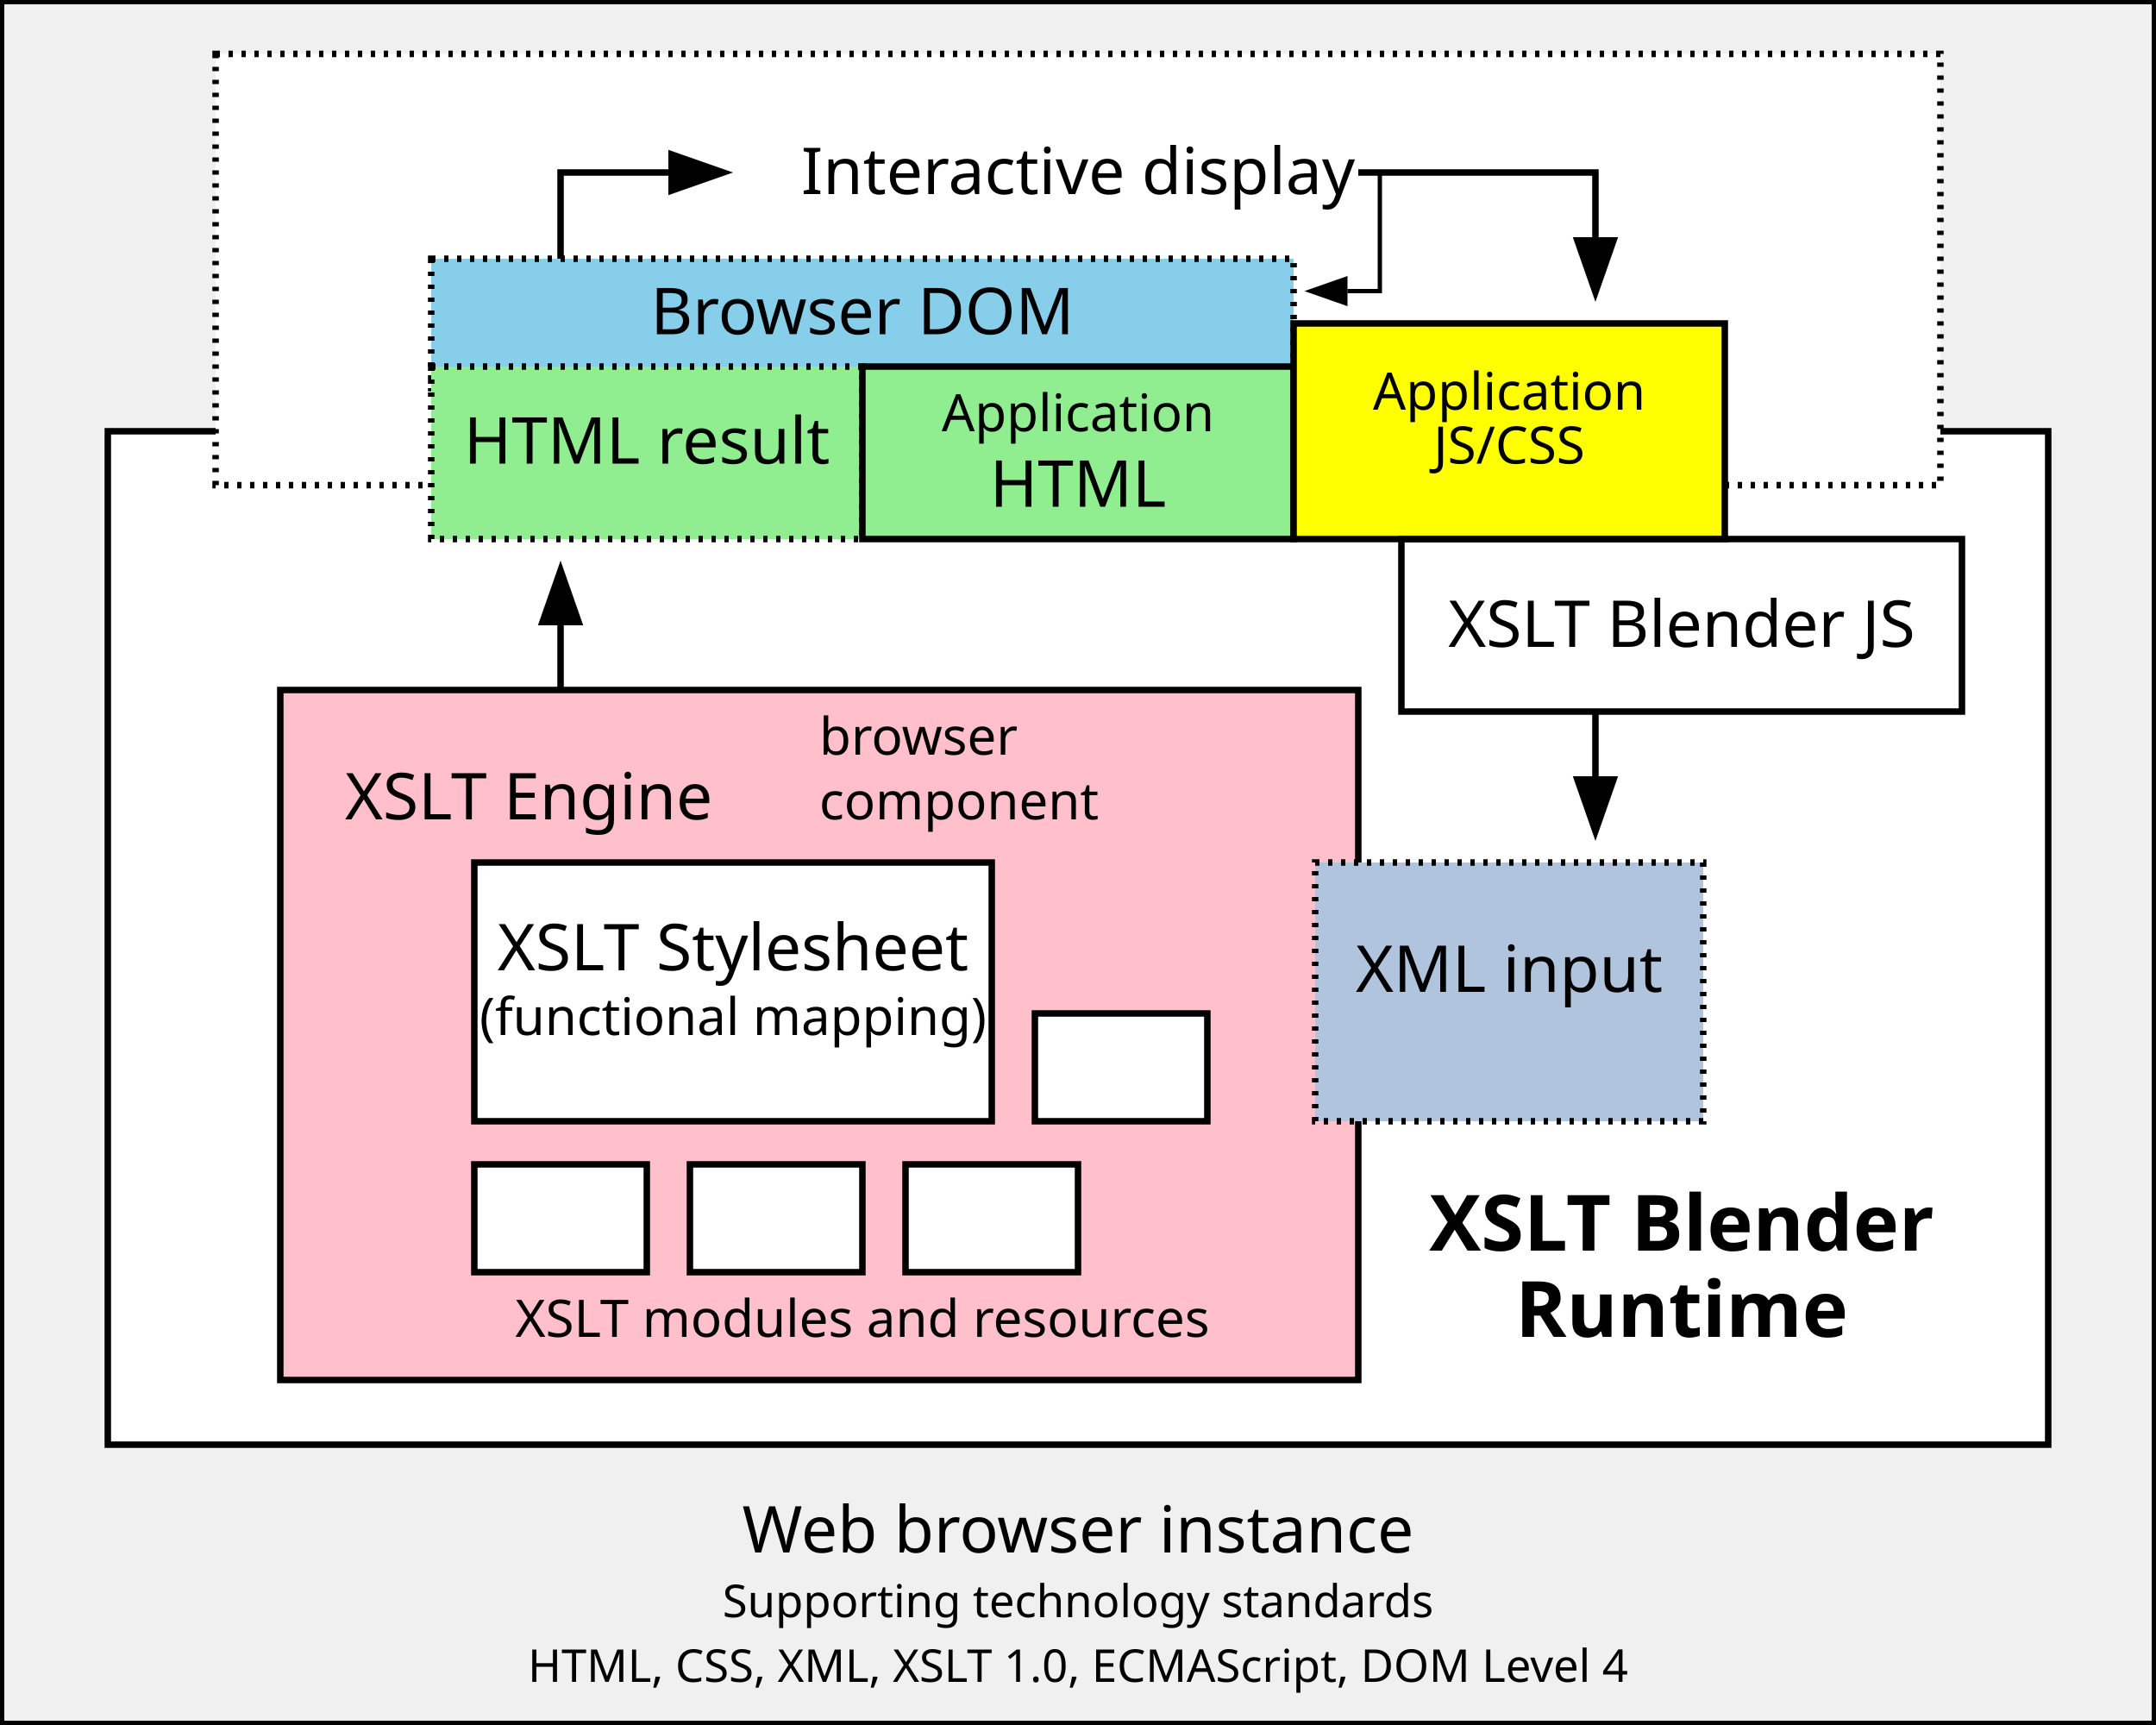
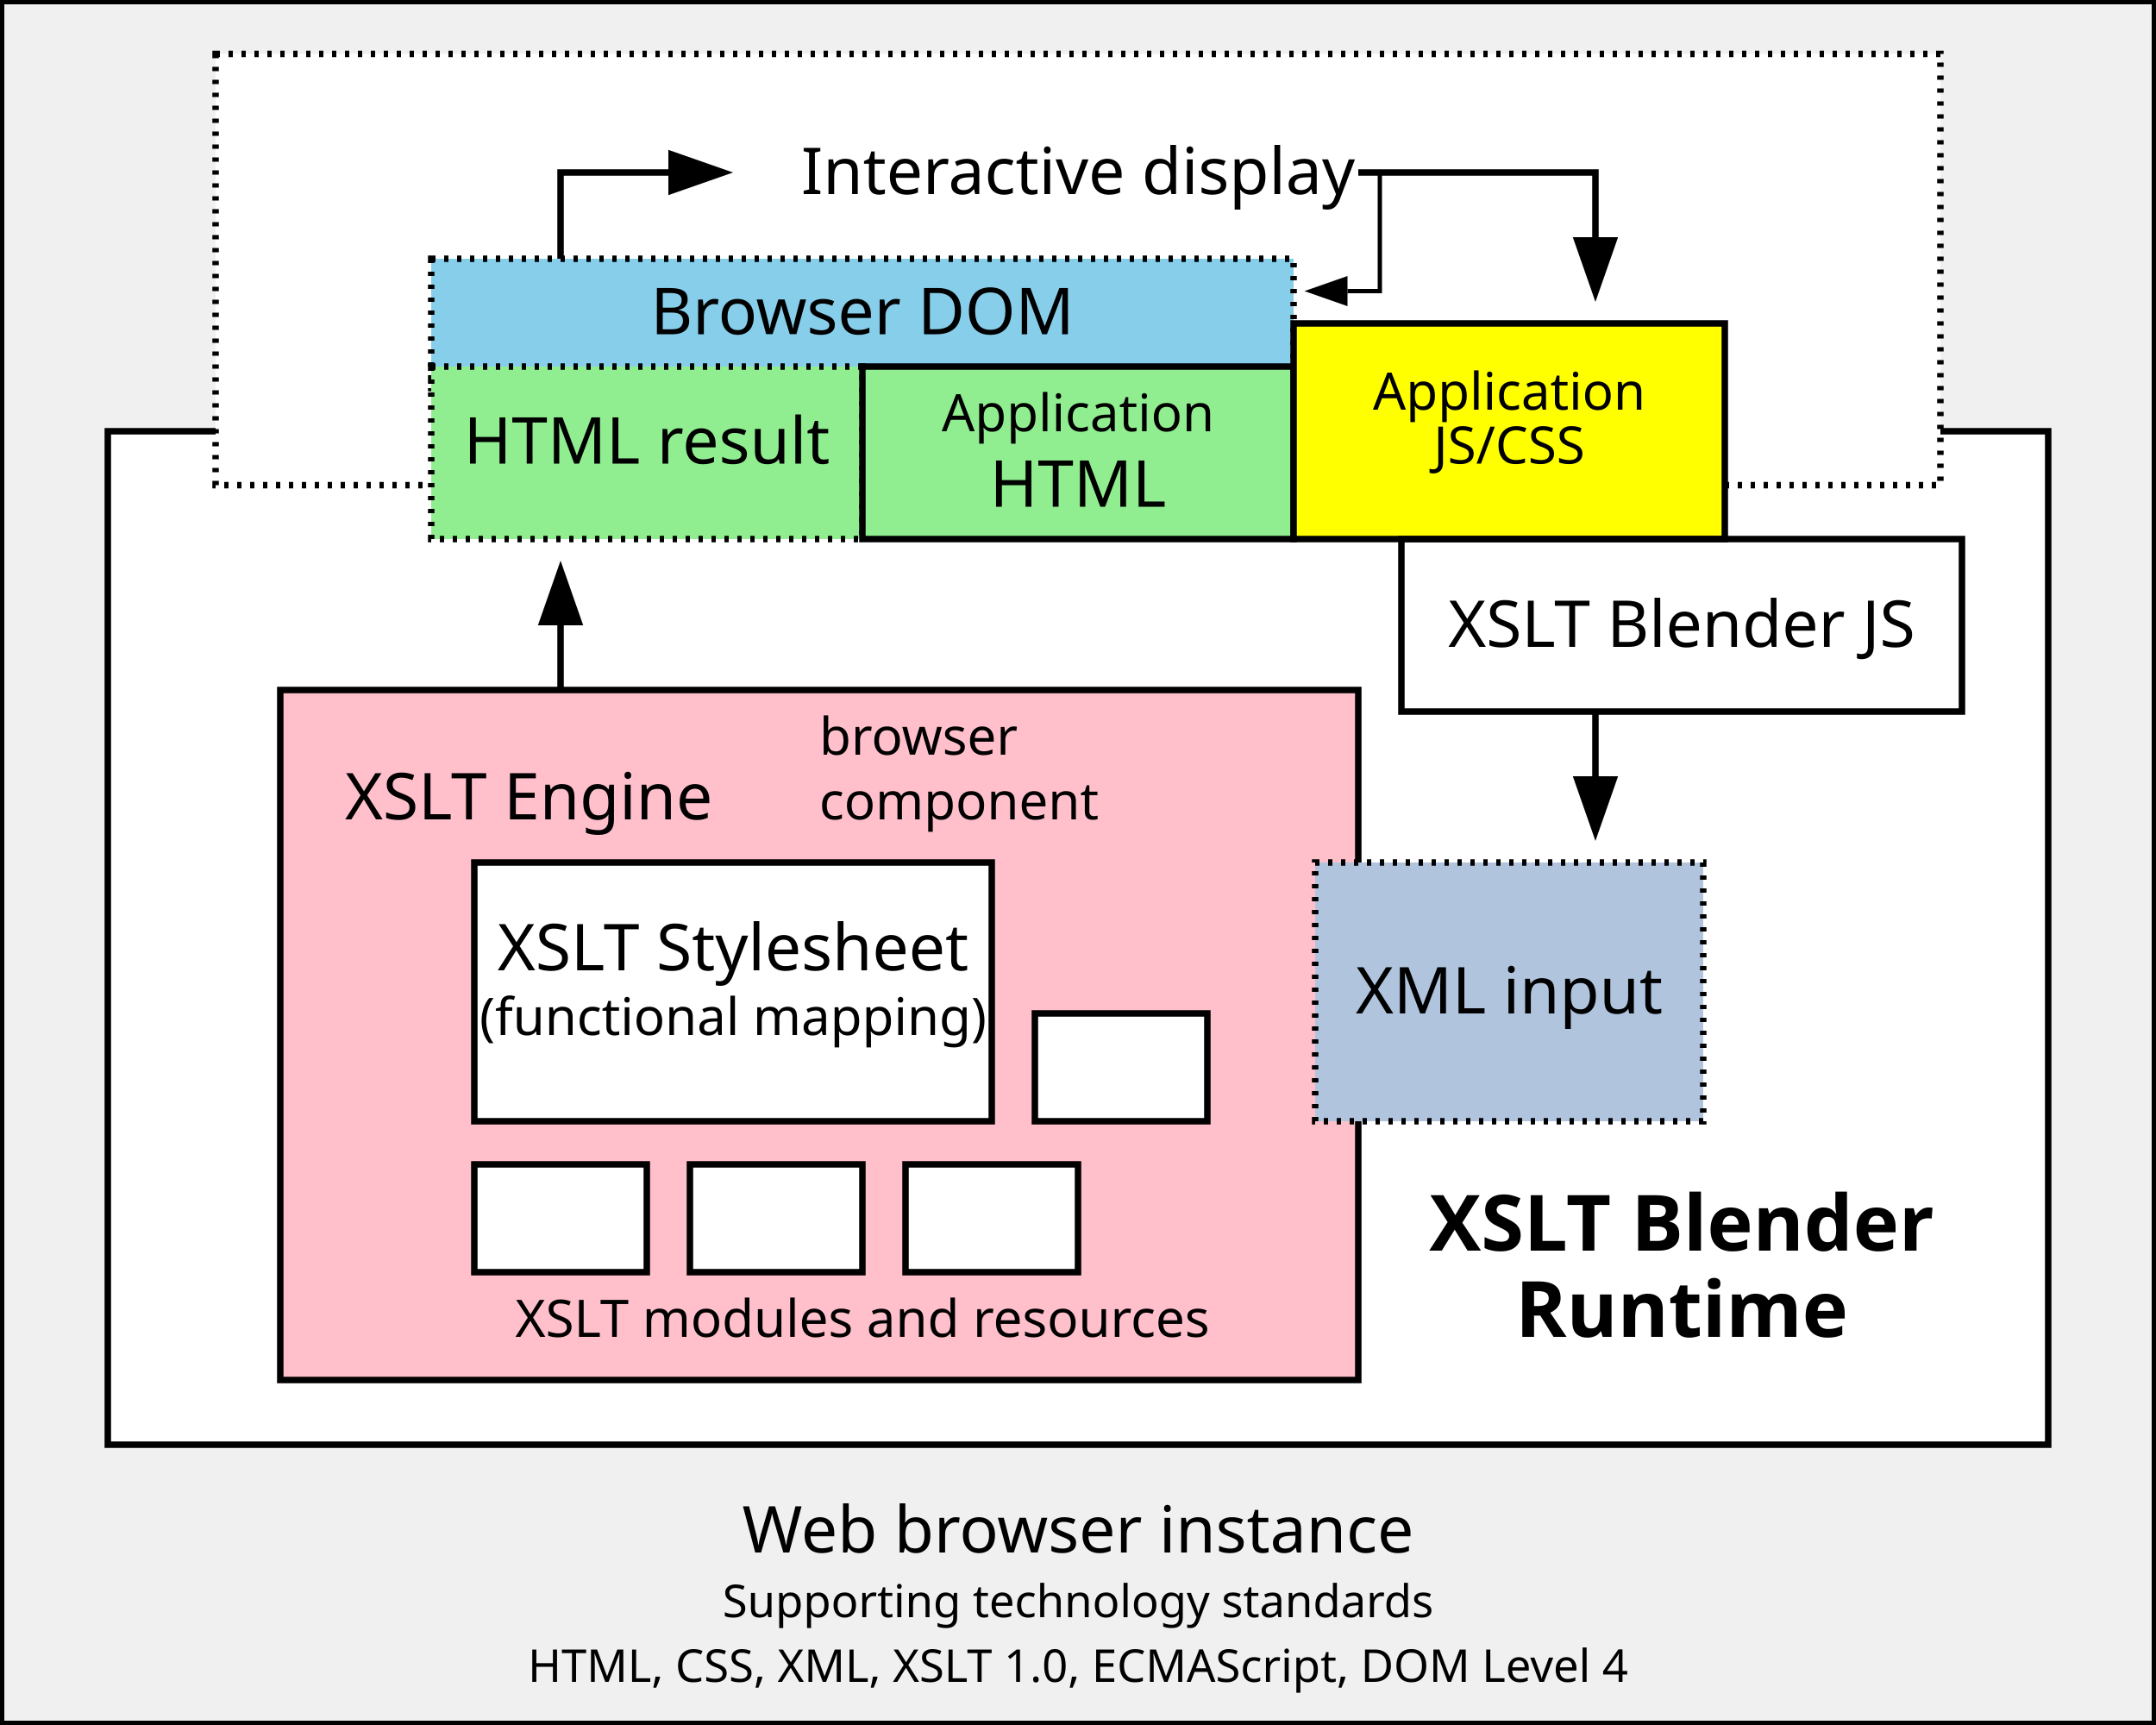
<svg xmlns="http://www.w3.org/2000/svg" viewBox="0 0 1000 800" width="500" height="400">
  <defs>
    <marker id="arrowhead" markerWidth="10" markerHeight="7" refX="0" refY="3.5" orient="auto">
      <polygon points="0 0, 10 3.5, 0 7" />
    </marker>
  </defs>
  <g alignment-baseline="baseline" font-size="30" font-family="sans-serif">
    <rect fill="none" stroke="black" stroke-width="4" x="0" y="0" width="100%" height="100%" />
    <g transform="translate(500 500)" text-anchor="middle">
      <rect fill="white" stroke="black" stroke-width="3" x="-450" width="900" y="-300" height="470" />
      <g transform="translate(280 80)" font-size="120%" font-weight="bold">
        <text y="0">XSLT Blender</text>
        <text y="40">Runtime</text>
      </g>
      <g transform="translate(-100 -20)">
        <g transform="translate(-20 -100)" text-anchor="start">
          <rect fill="pink" stroke="black" stroke-width="3" x="-250" width="500" y="-60" height="320" />
          <text y="0" x="-220">XSLT Engine</text>
          <text y="-30" font-size="80%">browser</text>
          <text y="0" font-size="80%">component</text>
        </g>
        <g transform="translate(-60 -20)">
          <rect fill="white" stroke="black" stroke-width="3" x="-120" width="240" y="-60" height="120" />
          <text y="-10">XSLT Stylesheet</text>
          <text y="20" font-size="80%">(functional mapping)</text>
        </g>
        <rect fill="white" stroke="black" stroke-width="3" width="80" height="50" x="-180" y="60" />
        <rect fill="white" stroke="black" stroke-width="3" width="80" height="50" x="-80" y="60" />
        <rect fill="white" stroke="black" stroke-width="3" width="80" height="50" x="20" y="60" />
        <rect fill="white" stroke="black" stroke-width="3" width="80" height="50" x="80" y="-10" />
        <text y="140" font-size="80%">XSLT modules and resources</text>
      </g>
    </g>
    <g transform="translate(500 40)" text-anchor="middle">
      <rect fill="white" stroke="black" stroke-width="3" x="-400" y="-15" height="200" width="800" stroke-dasharray="2 4" />
      <text y="50">Interactive display</text>
      <path d="M 130 40 h 110 v 30" stroke="black" fill="none" stroke-width="3" marker-end="url(#arrowhead)" />
      <path d="M 140 40 v 55 h -15" stroke="black" fill="none" stroke-width="2" marker-end="url(#arrowhead)" />
      <path d="M 240 290 v 30" stroke="black" fill="none" stroke-width="3" marker-end="url(#arrowhead)" />
      <path d="M -240 280 v -30" stroke="black" fill="none" stroke-width="3" marker-end="url(#arrowhead)" />
      <path d="M -240 80 v -40 h 50" stroke="black" fill="none" stroke-width="3" marker-end="url(#arrowhead)" />
      <g transform="translate(200 420)" text-anchor="middle">
        <rect fill="lightsteelblue" stroke="black" stroke-width="3" x="-90" width="180" y="-60" height="120" stroke-dasharray="2 4" />
-         <text y="0">XML input</text>
+         <text y="10">XML input</text>
      </g>
    </g>
    <g transform="translate(500 200)" text-anchor="middle">
      <g transform="translate(-100 -50)">
        <rect fill="skyblue" stroke="black" stroke-width="3" x="-200" width="400" y="-30" height="60" stroke-dasharray="2 4" />
        <text y="5">Browser DOM</text>
      </g>
      <g transform="translate(-200 0)">
        <rect fill="lightgreen" stroke="black" stroke-width="3" y="-30" height="80" x="-100" width="200" stroke-dasharray="2 4" />
        <text y="15" text-anchor="middle">HTML result</text>
      </g>
      <g transform="translate(0 0)">
        <rect fill="lightgreen" stroke="black" stroke-width="3" x="-100" width="200" y="-30" height="80" />
        <text y="0" font-size="80%">Application</text>
        <text y="35">HTML</text>
      </g>
      <g transform="translate(200 0)" font-size="80%">
        <rect fill="yellow" stroke="black" stroke-width="3" y="-50" height="100" x="-100" width="200" />
        <text y="-10">Application</text>
        <text y="15">JS/CSS</text>
      </g>
      <g transform="translate(280 90)" text-anchor="middle">
        <rect fill="none" stroke="black" stroke-width="3" x="-130" width="260" y="-40" height="80" />
        <text y="10">XSLT Blender JS</text>
      </g>
    </g>
    <g transform="translate(500 720)" text-anchor="middle">
      <text y="0">Web browser instance</text>
      <text y="30" font-size="70%">Supporting technology standards</text>
      <text y="60" font-size="70%">HTML, CSS, XML, XSLT 1.0, ECMAScript, DOM Level 4</text>
    </g>
  </g>
</svg>
